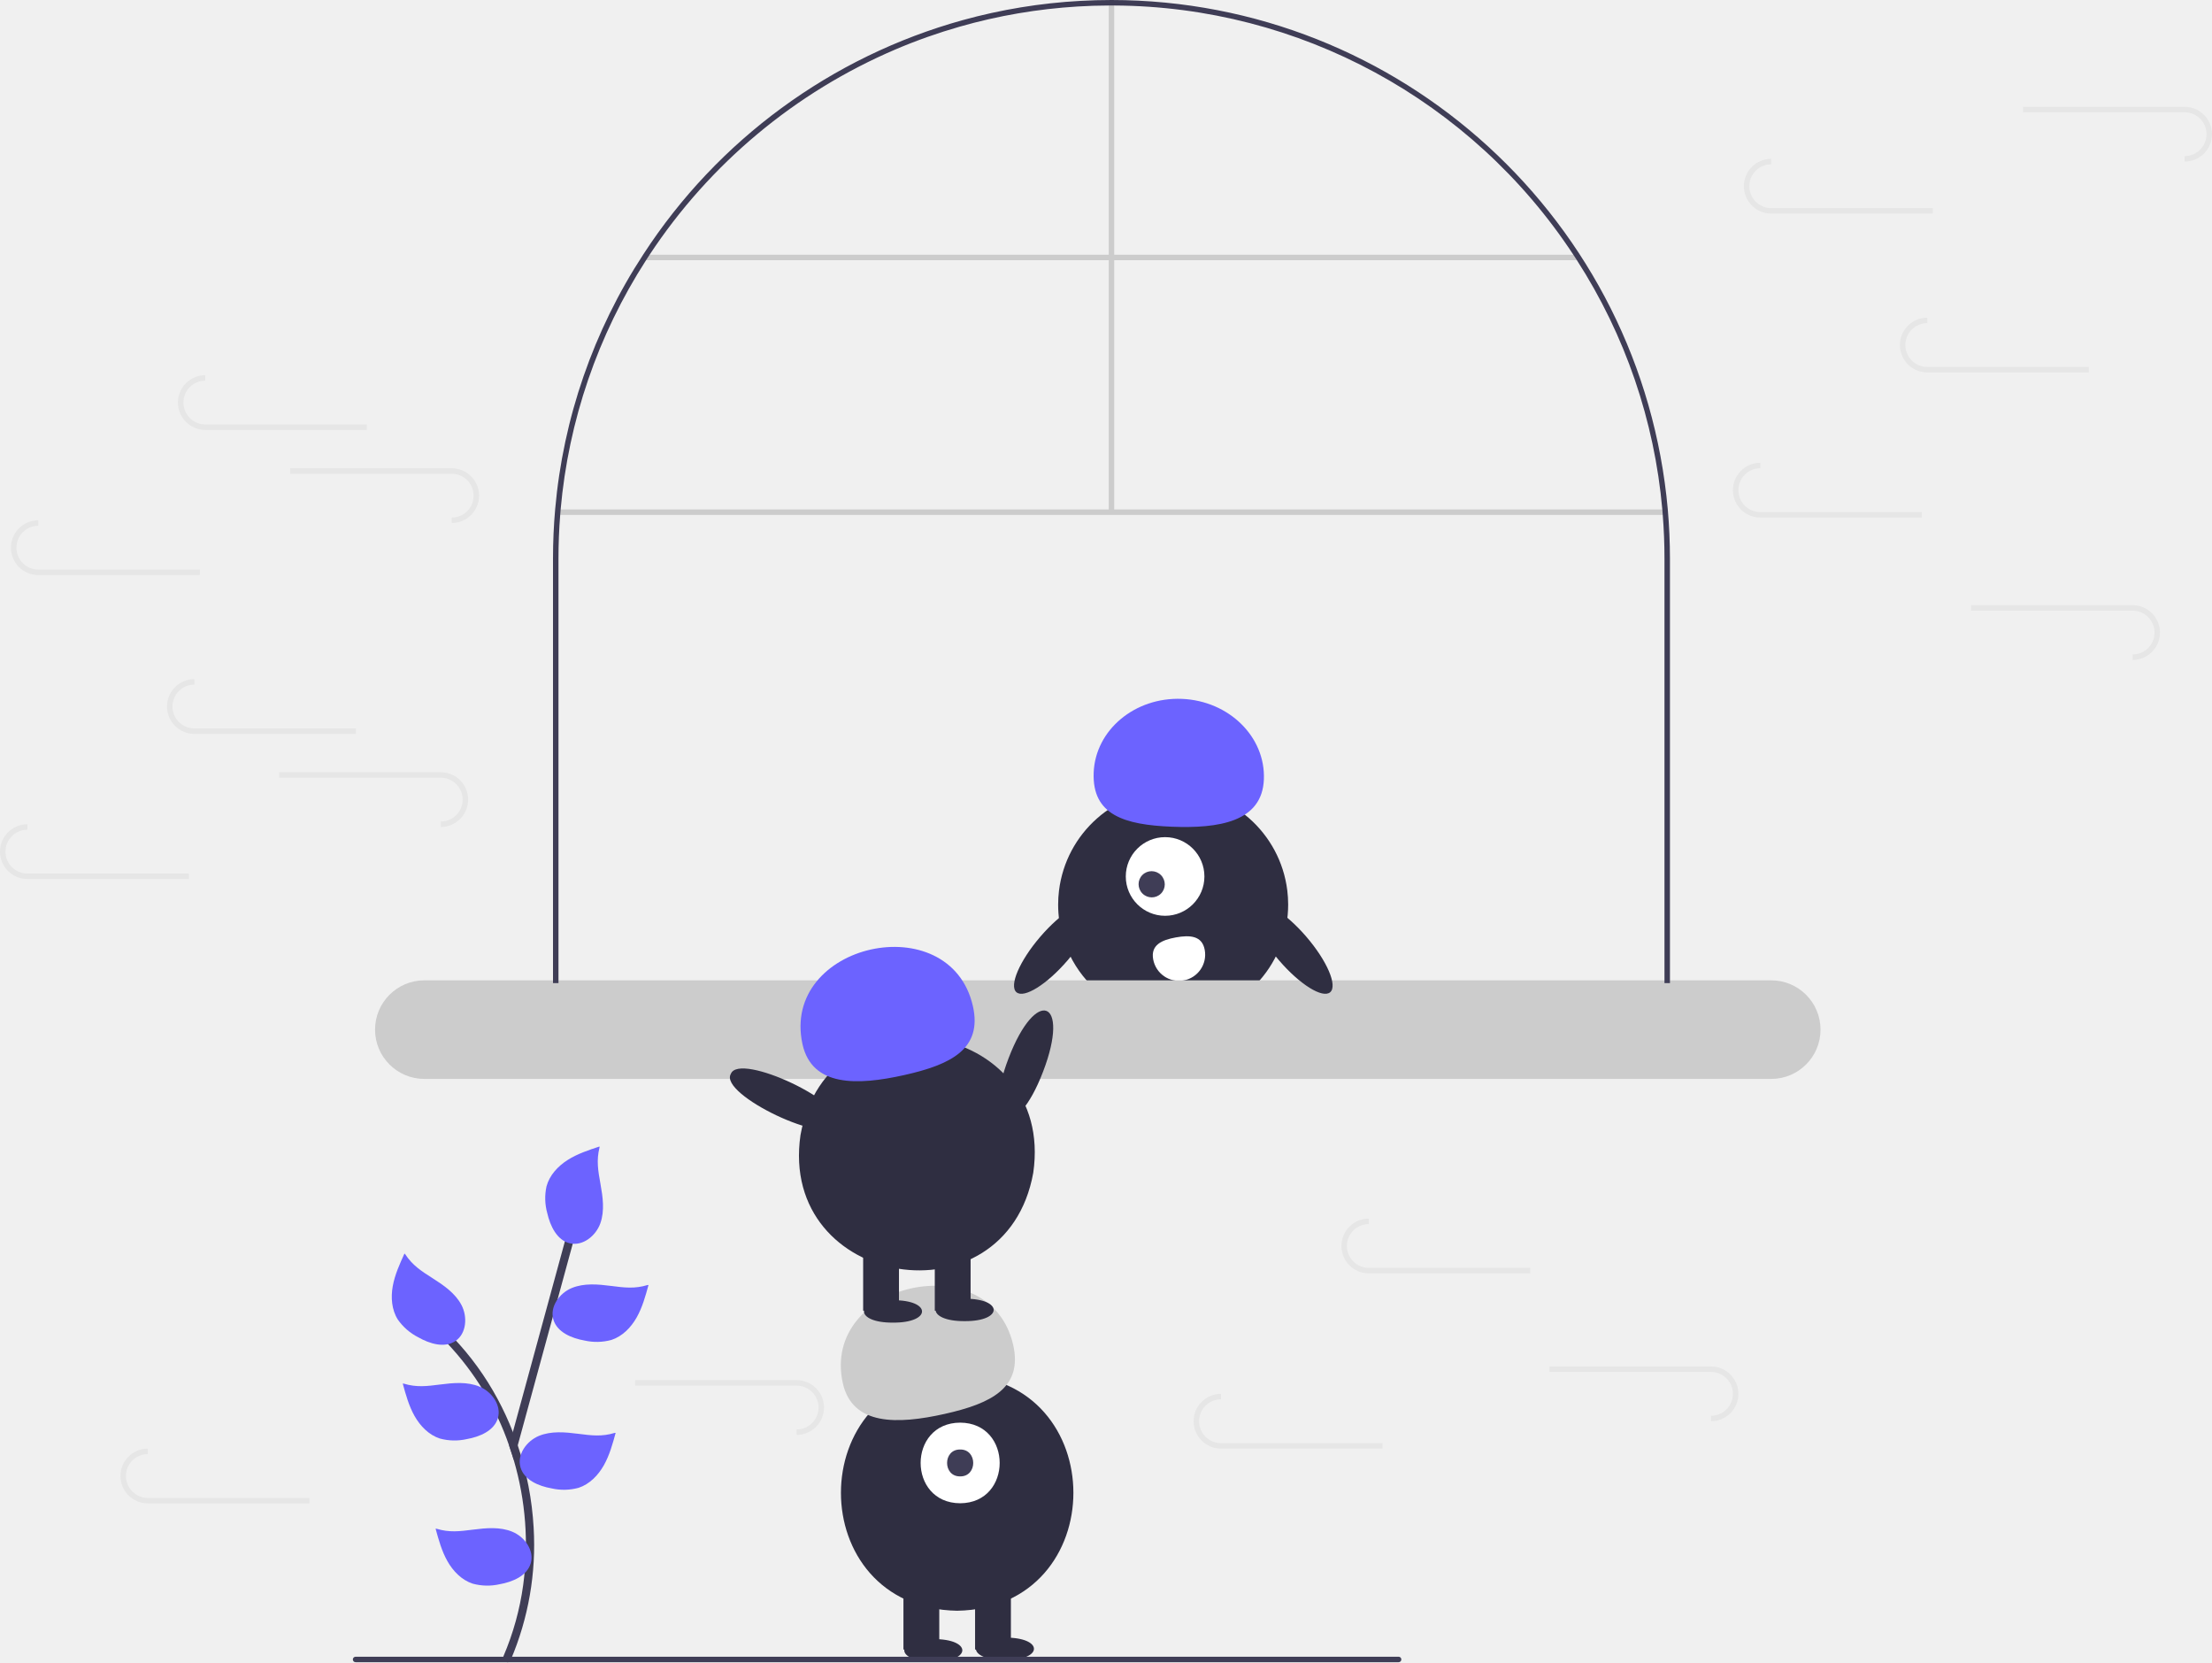
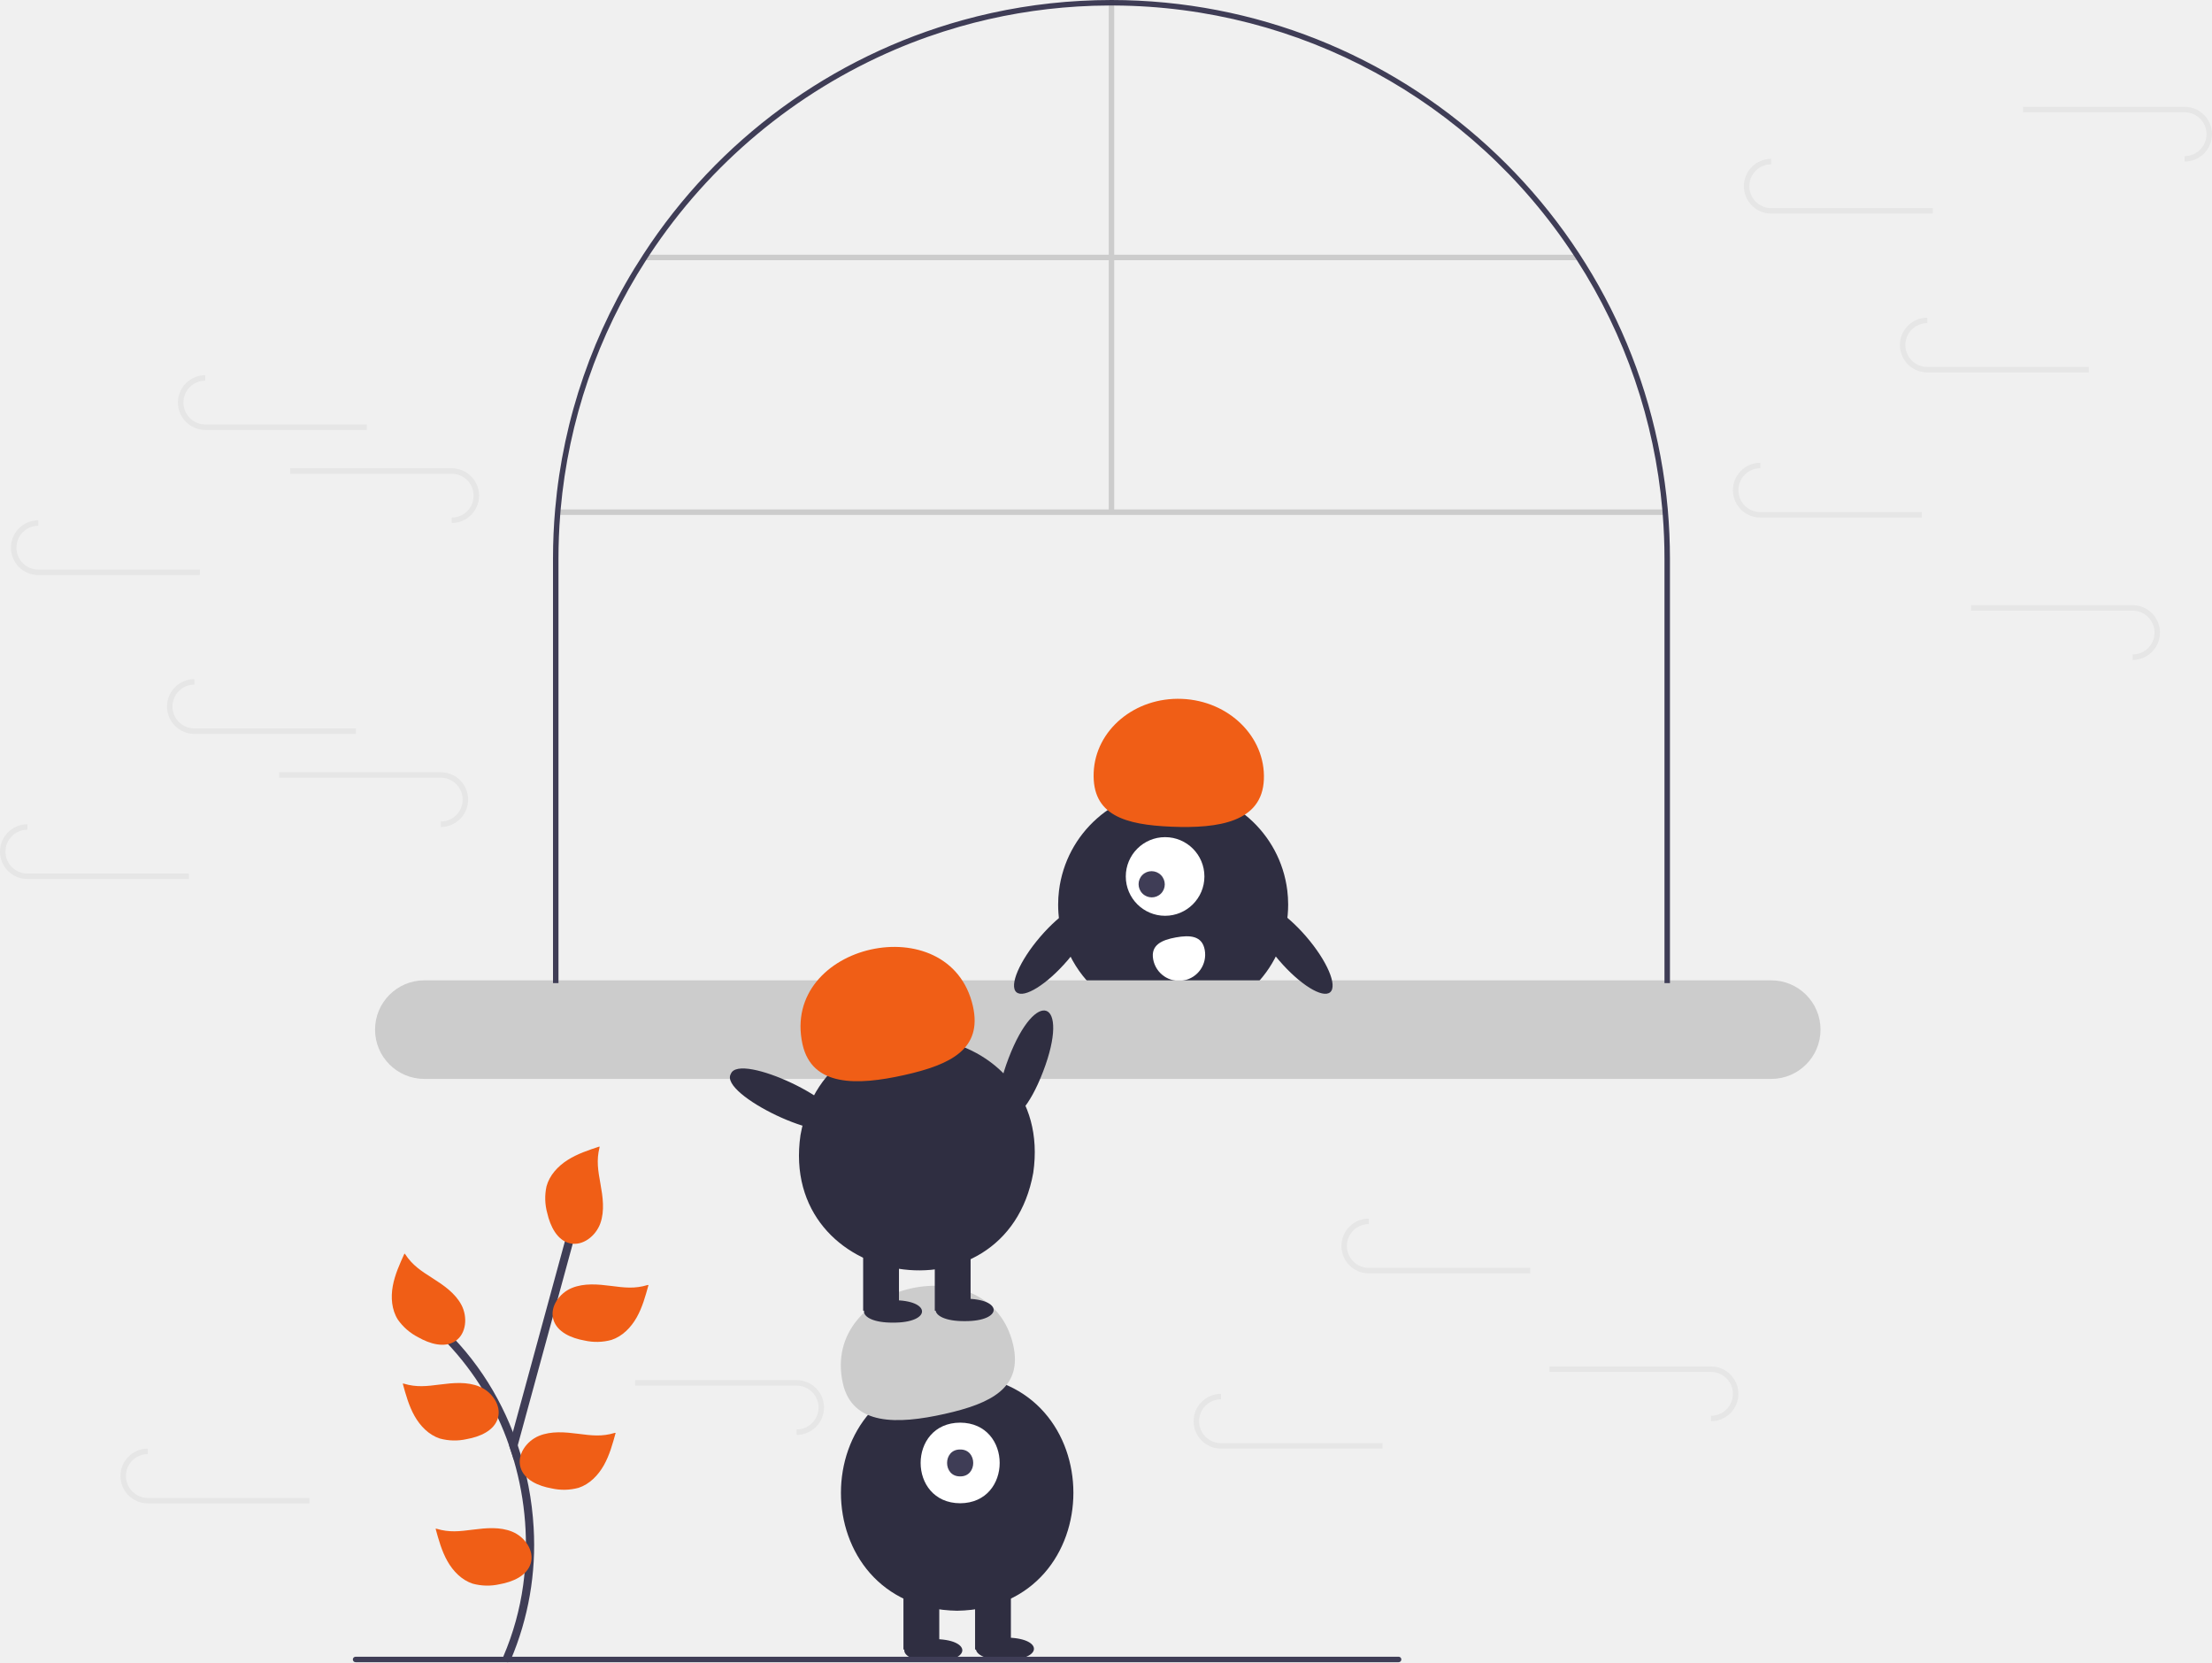
<svg xmlns="http://www.w3.org/2000/svg" data-name="Layer 1" width="808" height="607.018" viewBox="0 0 808 607.018">
  <rect x="203.7" y="186.04" width="405.24" height="2" fill="#ccc" />
  <rect x="405" y="1.002" width="2" height="186.036" fill="#ccc" />
  <rect x="235.35" y="93.02" width="341.3" height="2" fill="#ccc" />
  <path d="M666.54,476.833a41.97,41.97,0,0,1-10.39,27.66c-.6.69-1.23,1.35-1.87,2h-59.5c-.64-.65-1.27-1.31-1.87-2a41.846,41.846,0,0,1-8.59-15.45s.01,0,0-.01a42.017,42.017,0,0,1-1.8-12.2,40.808,40.808,0,0,1,.31-5.09,42.013,42.013,0,0,1,83.39-.11A42.463,42.463,0,0,1,666.54,476.833Z" transform="translate(-196 -146.4908)" fill="#2f2e41" />
  <polygon points="375.58 360.002 370.44 360.002 374.43 358.002 374.55 357.942 374.58 358.002 375.58 360.002" fill="#2f2e41" />
  <polygon points="410.61 360.002 405.47 360.002 406.47 358.002 406.5 357.942 406.62 358.002 410.61 360.002" fill="#2f2e41" />
  <circle cx="425.588" cy="320.067" r="14.359" fill="#fff" />
  <ellipse cx="616.686" cy="469.411" rx="4.766" ry="4.8" transform="translate(-347.3005 427.0596) rotate(-45)" fill="#3f3d56" />
-   <path d="M657.671,431.129c.632-15.554-12.773-28.728-29.941-29.425s-31.597,11.346-32.229,26.9,11.302,19.087,28.47,19.785S657.039,446.683,657.671,431.129Z" transform="translate(-196 -146.4908)" fill="#6c63ff" />
+   <path d="M657.671,431.129c.632-15.554-12.773-28.728-29.941-29.425s-31.597,11.346-32.229,26.9,11.302,19.087,28.47,19.785S657.039,446.683,657.671,431.129Z" transform="translate(-196 -146.4908)" fill="#F05E16" />
  <path d="M636.068,493.391a9.572,9.572,0,1,1-18.835,3.429l-.003-.018c-.942-5.202,3.08-7.043,8.283-7.985S635.126,488.189,636.068,493.391Z" transform="translate(-196 -146.4908)" fill="#fff" />
  <path d="M843,504.491H351a18,18,0,0,0,0,36H843a18,18,0,0,0,0-36Z" transform="translate(-196 -146.4908)" fill="#ccc" />
  <path d="M806,350.491v155h-2v-155q0-8.055-.63-15.96c-.05-.67-.1-1.33-.16-2a200.662,200.662,0,0,0-31.2-91.02c-.43-.67-.86-1.33-1.3-2a201.969,201.969,0,0,0-167.71-91.01c-.33-.01-.67-.01-1-.01s-.67,0-1,.01q-5.685.015-11.28.36a200.469,200.469,0,0,0-43.17,7.37,199.601,199.601,0,0,0-23.43,8.3,203.248,203.248,0,0,0-89.83,74.98c-.44.67-.87,1.33-1.3,2a200.662,200.662,0,0,0-31.2,91.02c-.06.67-.11,1.33-.16,2Q400,342.436,400,350.491v155h-2v-155q0-9.12.79-18.03a202.465,202.465,0,0,1,32.25-93.15,204.174,204.174,0,0,1,116.58-85.46,202.849,202.849,0,0,1,43.02-7.04q5.64-.315,11.36-.32a204.228,204.228,0,0,1,203.21,186.02Q805.99,341.391,806,350.491Z" transform="translate(-196 -146.4908)" fill="#3f3d56" />
  <path d="M545.635,648.565c56.612.967,56.603,85.176-.002,86.135C489.023,733.733,489.032,649.524,545.635,648.565Z" transform="translate(-196 -146.4908)" fill="#2f2e41" />
  <rect x="330.01" y="578.941" width="13.084" height="23.442" fill="#2f2e41" />
  <rect x="356.177" y="578.941" width="13.084" height="23.442" fill="#2f2e41" />
  <path d="M536.913,745.058c14.138-.1,14.138,8.278-.001,8.177C522.775,753.335,522.775,744.957,536.913,745.058Z" transform="translate(-196 -146.4908)" fill="#2f2e41" />
  <path d="M563.08,744.513c14.138-.1,14.138,8.278-.001,8.177C548.943,752.79,548.943,744.411,563.08,744.513Z" transform="translate(-196 -146.4908)" fill="#2f2e41" />
  <path d="M546.726,666.01c19.25.086,19.248,29.355-.001,29.438C527.476,695.362,527.478,666.094,546.726,666.01Z" transform="translate(-196 -146.4908)" fill="#fff" />
  <path d="M546.726,675.823c6.366-.093,6.366,9.907-0,9.813C540.36,685.729,540.36,675.729,546.726,675.823Z" transform="translate(-196 -146.4908)" fill="#3f3d56" />
  <path d="M503.859,651.581c-8.091-36.891,53.888-50.724,62.251-13.898,3.477,15.572-7.915,21.316-25.105,25.154S507.336,667.155,503.859,651.581Z" transform="translate(-196 -146.4908)" fill="#ccc" />
  <path d="M564.409,532.946c10.033-26.274,22.679-21.439,12.629,4.828C567.005,564.047,554.359,559.213,564.409,532.946Z" transform="translate(-196 -146.4908)" fill="#2f2e41" />
  <path d="M488.405,560.983c10.023-55.726,93.143-42.229,85.022,13.799C563.405,630.507,480.284,617.009,488.405,560.983Z" transform="translate(-196 -146.4908)" fill="#2f2e41" />
  <rect x="315.291" y="455.191" width="13.084" height="23.442" fill="#2f2e41" />
  <rect x="341.458" y="455.191" width="13.084" height="23.442" fill="#2f2e41" />
  <path d="M522.194,621.307c14.138-.1,14.138,8.278-.001,8.177C508.056,629.585,508.056,621.206,522.194,621.307Z" transform="translate(-196 -146.4908)" fill="#2f2e41" />
  <path d="M548.361,620.762c14.138-.1,14.138,8.278-.001,8.177C534.224,629.04,534.223,620.661,548.361,620.762Z" transform="translate(-196 -146.4908)" fill="#2f2e41" />
-   <path d="M489.139,527.831c-8.091-36.891,53.888-50.724,62.251-13.898,3.477,15.572-7.915,21.316-25.105,25.154S492.617,543.404,489.139,527.831Z" transform="translate(-196 -146.4908)" fill="#6c63ff" />
+   <path d="M489.139,527.831c-8.091-36.891,53.888-50.724,62.251-13.898,3.477,15.572-7.915,21.316-25.105,25.154S492.617,543.404,489.139,527.831Z" transform="translate(-196 -146.4908)" fill="#F05E16" />
  <path d="M462.952,538.671c3.044-8.19,43.332,10.918,38.912,18.457C498.821,565.317,458.532,546.209,462.952,538.671Z" transform="translate(-196 -146.4908)" fill="#2f2e41" />
  <ellipse cx="668.205" cy="492.895" rx="6.594" ry="21.006" transform="translate(-355.8591 407.6664) rotate(-40.64516)" fill="#2f2e41" />
  <ellipse cx="580.971" cy="492.895" rx="21.006" ry="6.594" transform="translate(-367.4456 466.162) rotate(-49.35484)" fill="#2f2e41" />
  <path d="M959,282.493H900a10,10,0,0,1,0-20v2a8,8,0,0,0,0,16h59Z" transform="translate(-196 -146.4908)" fill="#e6e6e6" />
  <path d="M898,335.493H839a10,10,0,0,1,0-20v2a8,8,0,0,0,0,16h59Z" transform="translate(-196 -146.4908)" fill="#e6e6e6" />
  <path d="M975,387.493v-2a8,8,0,0,0,0-16H916v-2h59a10,10,0,0,1,0,20Z" transform="translate(-196 -146.4908)" fill="#e6e6e6" />
  <path d="M994,205.493v-2a8,8,0,0,0,0-16H935v-2h59a10,10,0,0,1,0,20Z" transform="translate(-196 -146.4908)" fill="#e6e6e6" />
  <path d="M902,224.493H843a10,10,0,0,1,0-20v2a8,8,0,0,0,0,16h59Z" transform="translate(-196 -146.4908)" fill="#e6e6e6" />
  <path d="M326,414.493H267a10,10,0,0,1,0-20v2a8,8,0,0,0,0,16h59Z" transform="translate(-196 -146.4908)" fill="#e6e6e6" />
  <path d="M357,448.493v-2a8,8,0,0,0,0-16H298v-2h59a10,10,0,0,1,0,20Z" transform="translate(-196 -146.4908)" fill="#e6e6e6" />
  <path d="M265,467.493H206a10,10,0,0,1,0-20v2a8,8,0,0,0,0,16h59Z" transform="translate(-196 -146.4908)" fill="#e6e6e6" />
  <path d="M330,303.493H271a10,10,0,0,1,0-20v2a8,8,0,0,0,0,16h59Z" transform="translate(-196 -146.4908)" fill="#e6e6e6" />
  <path d="M361,337.493v-2a8,8,0,0,0,0-16H302v-2h59a10,10,0,0,1,0,20Z" transform="translate(-196 -146.4908)" fill="#e6e6e6" />
  <path d="M269,356.493H210a10,10,0,0,1,0-20v2a8,8,0,0,0,0,16h59Z" transform="translate(-196 -146.4908)" fill="#e6e6e6" />
  <path d="M755,611.493H696a10,10,0,0,1,0-20v2a8,8,0,0,0,0,16h59Z" transform="translate(-196 -146.4908)" fill="#e6e6e6" />
  <path d="M821,665.493v-2a8,8,0,0,0,0-16H762v-2h59a10,10,0,0,1,0,20Z" transform="translate(-196 -146.4908)" fill="#e6e6e6" />
  <path d="M701,675.493H642a10,10,0,0,1,0-20v2a8,8,0,0,0,0,16h59Z" transform="translate(-196 -146.4908)" fill="#e6e6e6" />
  <path d="M487,670.493v-2a8,8,0,0,0,0-16H428v-2h59a10,10,0,0,1,0,20Z" transform="translate(-196 -146.4908)" fill="#e6e6e6" />
  <path d="M309,695.493H250a10,10,0,0,1,0-20v2a8,8,0,0,0,0,16h59Z" transform="translate(-196 -146.4908)" fill="#e6e6e6" />
  <path d="M706.886,753.493h-381a1,1,0,0,1,0-2h381a1,1,0,0,1,0,2Z" transform="translate(-196 -146.4908)" fill="#3f3d56" />
  <path d="M382.53,752.723c-.77,1.77-3.35.24-2.59-1.51a100.86,100.86,0,0,0,7.17-25.9,109.443,109.443,0,0,0-3.45-45.66c-.16-.53-.32-1.07-.48-1.6-.38-1.22-.78-2.44-1.2-3.64a103.062,103.062,0,0,0-22.68-37.46c-1.33-1.4.79-3.52,2.12-2.12a103.417,103.417,0,0,1,16.34,22.52,108.082,108.082,0,0,1,5.58,12.08c.63,1.61,1.22,3.24,1.78,4.87a114.241,114.241,0,0,1,5.81,30.06A107.162,107.162,0,0,1,382.53,752.723Z" transform="translate(-196 -146.4908)" fill="#3f3d56" />
  <path d="M405.43,599.893q-4.995,18.285-9.98,36.57-5.175,18.93-10.33,37.84-.735,2.685-1.46,5.35c-.16-.53-.32-1.07-.48-1.6-.38-1.22-.78-2.44-1.2-3.64.45-1.66.9-3.32,1.36-4.98q.93-3.405,1.86-6.81,8.67-31.77,17.34-63.53A1.5,1.5,0,0,1,405.43,599.893Z" transform="translate(-196 -146.4908)" fill="#3f3d56" />
-   <path d="M343.743,604.261c-1.748,3.836-3.513,7.722-4.269,11.869s-.412,8.652,1.831,12.222a20.339,20.339,0,0,0,7.421,6.459c4.187,2.388,9.631,4.075,13.635,1.392,4.044-2.71,4.474-8.833,2.208-13.142s-6.475-7.199-10.582-9.813-7.325-4.681-9.988-8.757Z" transform="translate(-196 -146.4908)" fill="#6c63ff" />
-   <path d="M414.996,565.171c-4.006,1.315-8.058,2.652-11.62,4.907s-6.64,5.562-7.744,9.631a20.339,20.339,0,0,0,.282,9.834c1.083,4.697,3.533,9.843,8.22,10.968,4.734,1.136,9.527-2.698,11.158-7.285s.903-9.64.041-14.431S413.809,570.237,415,565.517Z" transform="translate(-196 -146.4908)" fill="#6c63ff" />
-   <path d="M343.116,651.743c1.113,4.067,2.245,8.181,4.319,11.851s5.222,6.911,9.231,8.217a20.339,20.339,0,0,0,9.836.211c4.745-.846,10.007-3.035,11.366-7.66,1.372-4.671-2.217-9.65-6.716-11.509s-9.583-1.385-14.411-.764-8.624,1.093-13.279-.333Z" transform="translate(-196 -146.4908)" fill="#6c63ff" />
-   <path d="M355.116,704.743c1.113,4.067,2.245,8.181,4.319,11.851s5.222,6.911,9.231,8.217a20.339,20.339,0,0,0,9.836.211c4.745-.846,10.007-3.035,11.366-7.66,1.372-4.671-2.217-9.65-6.716-11.509s-9.583-1.385-14.411-.764-8.624,1.093-13.279-.333Z" transform="translate(-196 -146.4908)" fill="#6c63ff" />
-   <path d="M420.884,669.743c-1.113,4.067-2.245,8.181-4.319,11.851s-5.222,6.911-9.231,8.217a20.339,20.339,0,0,1-9.836.211c-4.745-.846-10.007-3.035-11.366-7.66-1.372-4.671,2.217-9.65,6.716-11.509s9.583-1.385,14.411-.764,8.624,1.093,13.279-.333Z" transform="translate(-196 -146.4908)" fill="#6c63ff" />
-   <path d="M432.884,615.743c-1.113,4.067-2.245,8.181-4.319,11.851s-5.222,6.911-9.231,8.217a20.339,20.339,0,0,1-9.836.211c-4.745-.846-10.007-3.035-11.366-7.66-1.372-4.671,2.217-9.65,6.716-11.509s9.583-1.385,14.411-.764,8.624,1.093,13.279-.333Z" transform="translate(-196 -146.4908)" fill="#6c63ff" />
+   <path d="M343.743,604.261c-1.748,3.836-3.513,7.722-4.269,11.869s-.412,8.652,1.831,12.222a20.339,20.339,0,0,0,7.421,6.459c4.187,2.388,9.631,4.075,13.635,1.392,4.044-2.71,4.474-8.833,2.208-13.142s-6.475-7.199-10.582-9.813-7.325-4.681-9.988-8.757Z" transform="translate(-196 -146.4908)" fill="#F05E16" />
+   <path d="M414.996,565.171c-4.006,1.315-8.058,2.652-11.62,4.907s-6.64,5.562-7.744,9.631a20.339,20.339,0,0,0,.282,9.834c1.083,4.697,3.533,9.843,8.22,10.968,4.734,1.136,9.527-2.698,11.158-7.285s.903-9.64.041-14.431S413.809,570.237,415,565.517Z" transform="translate(-196 -146.4908)" fill="#F05E16" />
+   <path d="M343.116,651.743c1.113,4.067,2.245,8.181,4.319,11.851s5.222,6.911,9.231,8.217a20.339,20.339,0,0,0,9.836.211c4.745-.846,10.007-3.035,11.366-7.66,1.372-4.671-2.217-9.65-6.716-11.509s-9.583-1.385-14.411-.764-8.624,1.093-13.279-.333Z" transform="translate(-196 -146.4908)" fill="#F05E16" />
+   <path d="M355.116,704.743c1.113,4.067,2.245,8.181,4.319,11.851s5.222,6.911,9.231,8.217a20.339,20.339,0,0,0,9.836.211c4.745-.846,10.007-3.035,11.366-7.66,1.372-4.671-2.217-9.65-6.716-11.509s-9.583-1.385-14.411-.764-8.624,1.093-13.279-.333Z" transform="translate(-196 -146.4908)" fill="#F05E16" />
+   <path d="M420.884,669.743c-1.113,4.067-2.245,8.181-4.319,11.851s-5.222,6.911-9.231,8.217a20.339,20.339,0,0,1-9.836.211c-4.745-.846-10.007-3.035-11.366-7.66-1.372-4.671,2.217-9.65,6.716-11.509s9.583-1.385,14.411-.764,8.624,1.093,13.279-.333Z" transform="translate(-196 -146.4908)" fill="#F05E16" />
+   <path d="M432.884,615.743c-1.113,4.067-2.245,8.181-4.319,11.851s-5.222,6.911-9.231,8.217a20.339,20.339,0,0,1-9.836.211c-4.745-.846-10.007-3.035-11.366-7.66-1.372-4.671,2.217-9.65,6.716-11.509s9.583-1.385,14.411-.764,8.624,1.093,13.279-.333Z" transform="translate(-196 -146.4908)" fill="#F05E16" />
</svg>
